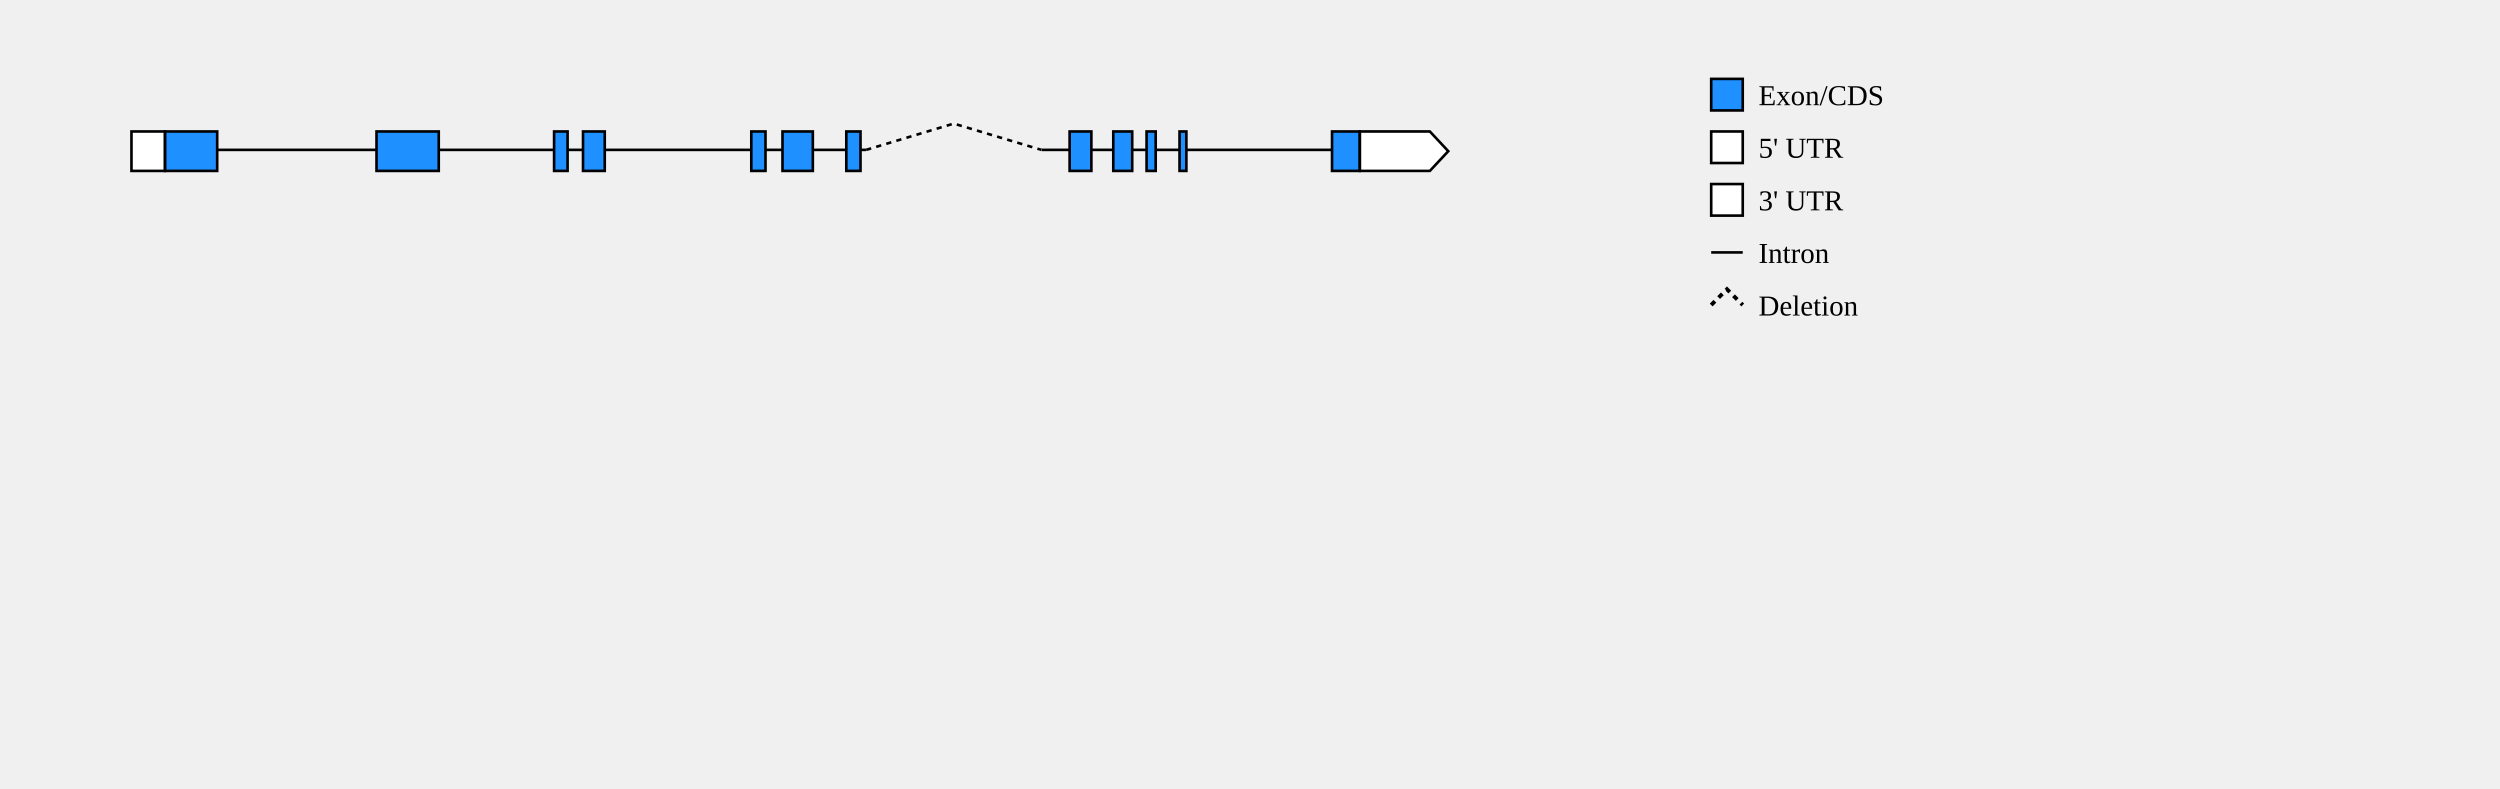
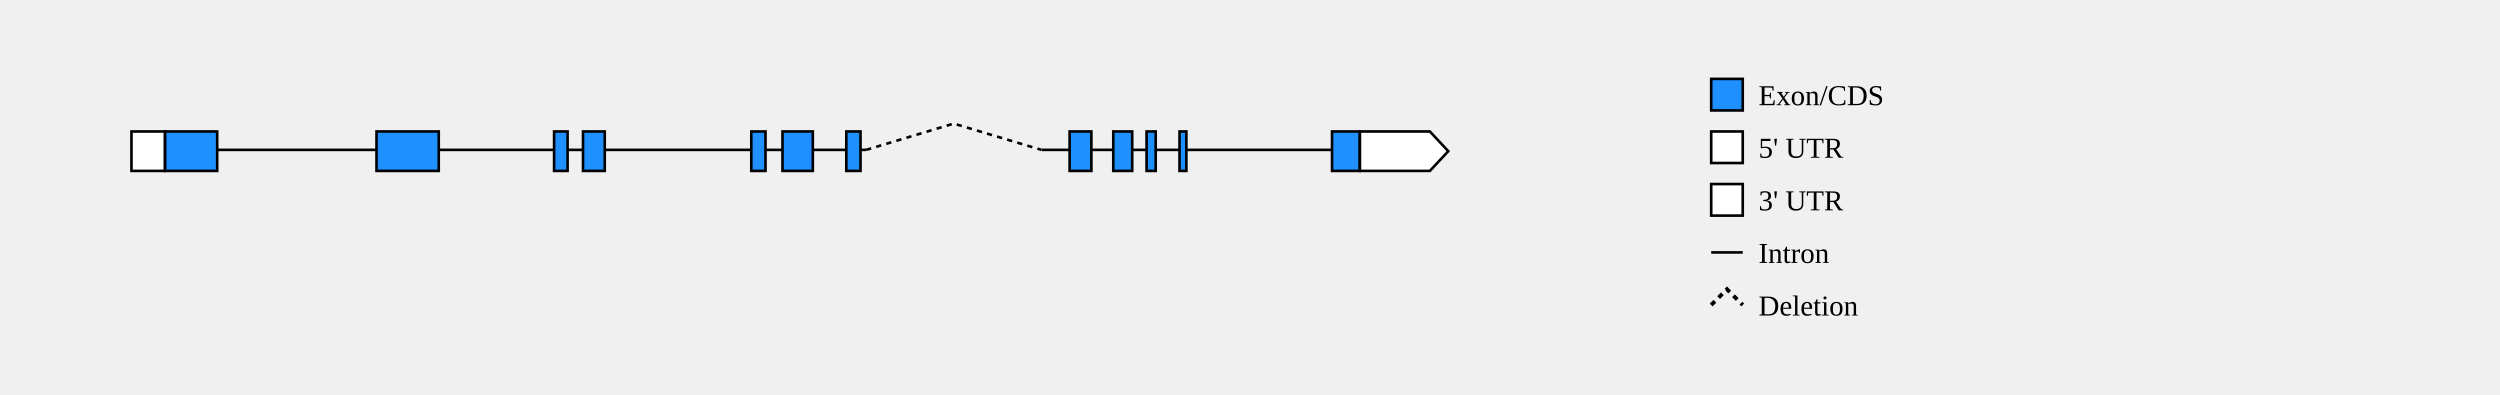
- <svg xmlns="http://www.w3.org/2000/svg" baseProfile="full" height="300" version="1.1" width="950.8">
+ <svg xmlns="http://www.w3.org/2000/svg" baseProfile="full" height="150" version="1.1" width="950.8">
  <defs />
  <rect fill="white" height="15" stroke="black" stroke-width="1" width="12.733" x="50.0" y="50" />
  <rect fill="dodgerblue" height="15" stroke="black" stroke-width="1" width="19.8" x="62.8" y="50" />
  <line stroke="black" stroke-width="1" x1="82.667" x2="143.133" y1="57" y2="57" />
  <rect fill="dodgerblue" height="15" stroke="black" stroke-width="1" width="23.667" x="143.2" y="50" />
  <line stroke="black" stroke-width="1" x1="166.933" x2="210.667" y1="57" y2="57" />
  <rect fill="dodgerblue" height="15" stroke="black" stroke-width="1" width="5.133" x="210.733" y="50" />
  <line stroke="black" stroke-width="1" x1="215.933" x2="221.667" y1="57" y2="57" />
  <rect fill="dodgerblue" height="15" stroke="black" stroke-width="1" width="8.267" x="221.733" y="50" />
  <line stroke="black" stroke-width="1" x1="230.067" x2="285.667" y1="57" y2="57" />
  <rect fill="dodgerblue" height="15" stroke="black" stroke-width="1" width="5.4" x="285.733" y="50" />
  <line stroke="black" stroke-width="1" x1="291.2" x2="297.533" y1="57" y2="57" />
  <rect fill="dodgerblue" height="15" stroke="black" stroke-width="1" width="11.533" x="297.6" y="50" />
  <line stroke="black" stroke-width="1" x1="309.2" x2="321.8" y1="57" y2="57" />
  <rect fill="dodgerblue" height="15" stroke="black" stroke-width="1" width="5.4" x="321.867" y="50" />
  <line stroke="black" stroke-width="1" x1="327.333" x2="329.333" y1="57" y2="57" />
  <polyline fill="none" points="329.4,57 362.733,47 396.067,57" stroke="black" stroke-dasharray="2,2" stroke-width="1" />
  <line stroke="black" stroke-width="1" x1="396.133" x2="406.733" y1="57" y2="57" />
  <rect fill="dodgerblue" height="15" stroke="black" stroke-width="1" width="8.267" x="406.8" y="50" />
  <line stroke="black" stroke-width="1" x1="415.133" x2="423.333" y1="57" y2="57" />
  <rect fill="dodgerblue" height="15" stroke="black" stroke-width="1" width="7.2" x="423.4" y="50" />
  <line stroke="black" stroke-width="1" x1="430.667" x2="436.0" y1="57" y2="57" />
  <rect fill="dodgerblue" height="15" stroke="black" stroke-width="1" width="3.467" x="436.067" y="50" />
  <line stroke="black" stroke-width="1" x1="439.6" x2="448.533" y1="57" y2="57" />
  <rect fill="dodgerblue" height="15" stroke="black" stroke-width="1" width="2.6" x="448.6" y="50" />
  <line stroke="black" stroke-width="1" x1="451.267" x2="506.533" y1="57" y2="57" />
  <rect fill="dodgerblue" height="15" stroke="black" stroke-width="1" width="10.533" x="506.6" y="50" />
  <polygon fill="white" points="517.2,50 543.8,50 550.8,57.5 543.8,65 517.2,65" stroke="black" stroke-width="1" />
  <rect fill="dodgerblue" height="12" stroke="black" stroke-width="1" width="12" x="650.8" y="30" />
  <text fill="black" font-size="11px" x="668.8" y="40">Exon/CDS</text>
  <rect fill="white" height="12" stroke="black" stroke-width="1" width="12" x="650.8" y="50" />
  <text fill="black" font-size="11px" x="668.8" y="60">5' UTR</text>
  <rect fill="white" height="12" stroke="black" stroke-width="1" width="12" x="650.8" y="70" />
  <text fill="black" font-size="11px" x="668.8" y="80">3' UTR</text>
  <line stroke="black" stroke-width="1" x1="650.8" x2="662.8" y1="96" y2="96" />
  <text fill="black" font-size="11px" x="668.8" y="100">Intron</text>
  <polyline fill="none" points="650.8,116 656.8,110 662.8,116" stroke="black" stroke-dasharray="2,2" stroke-width="1.5" />
  <text fill="black" font-size="11px" x="668.8" y="120">Deletion</text>
</svg>
